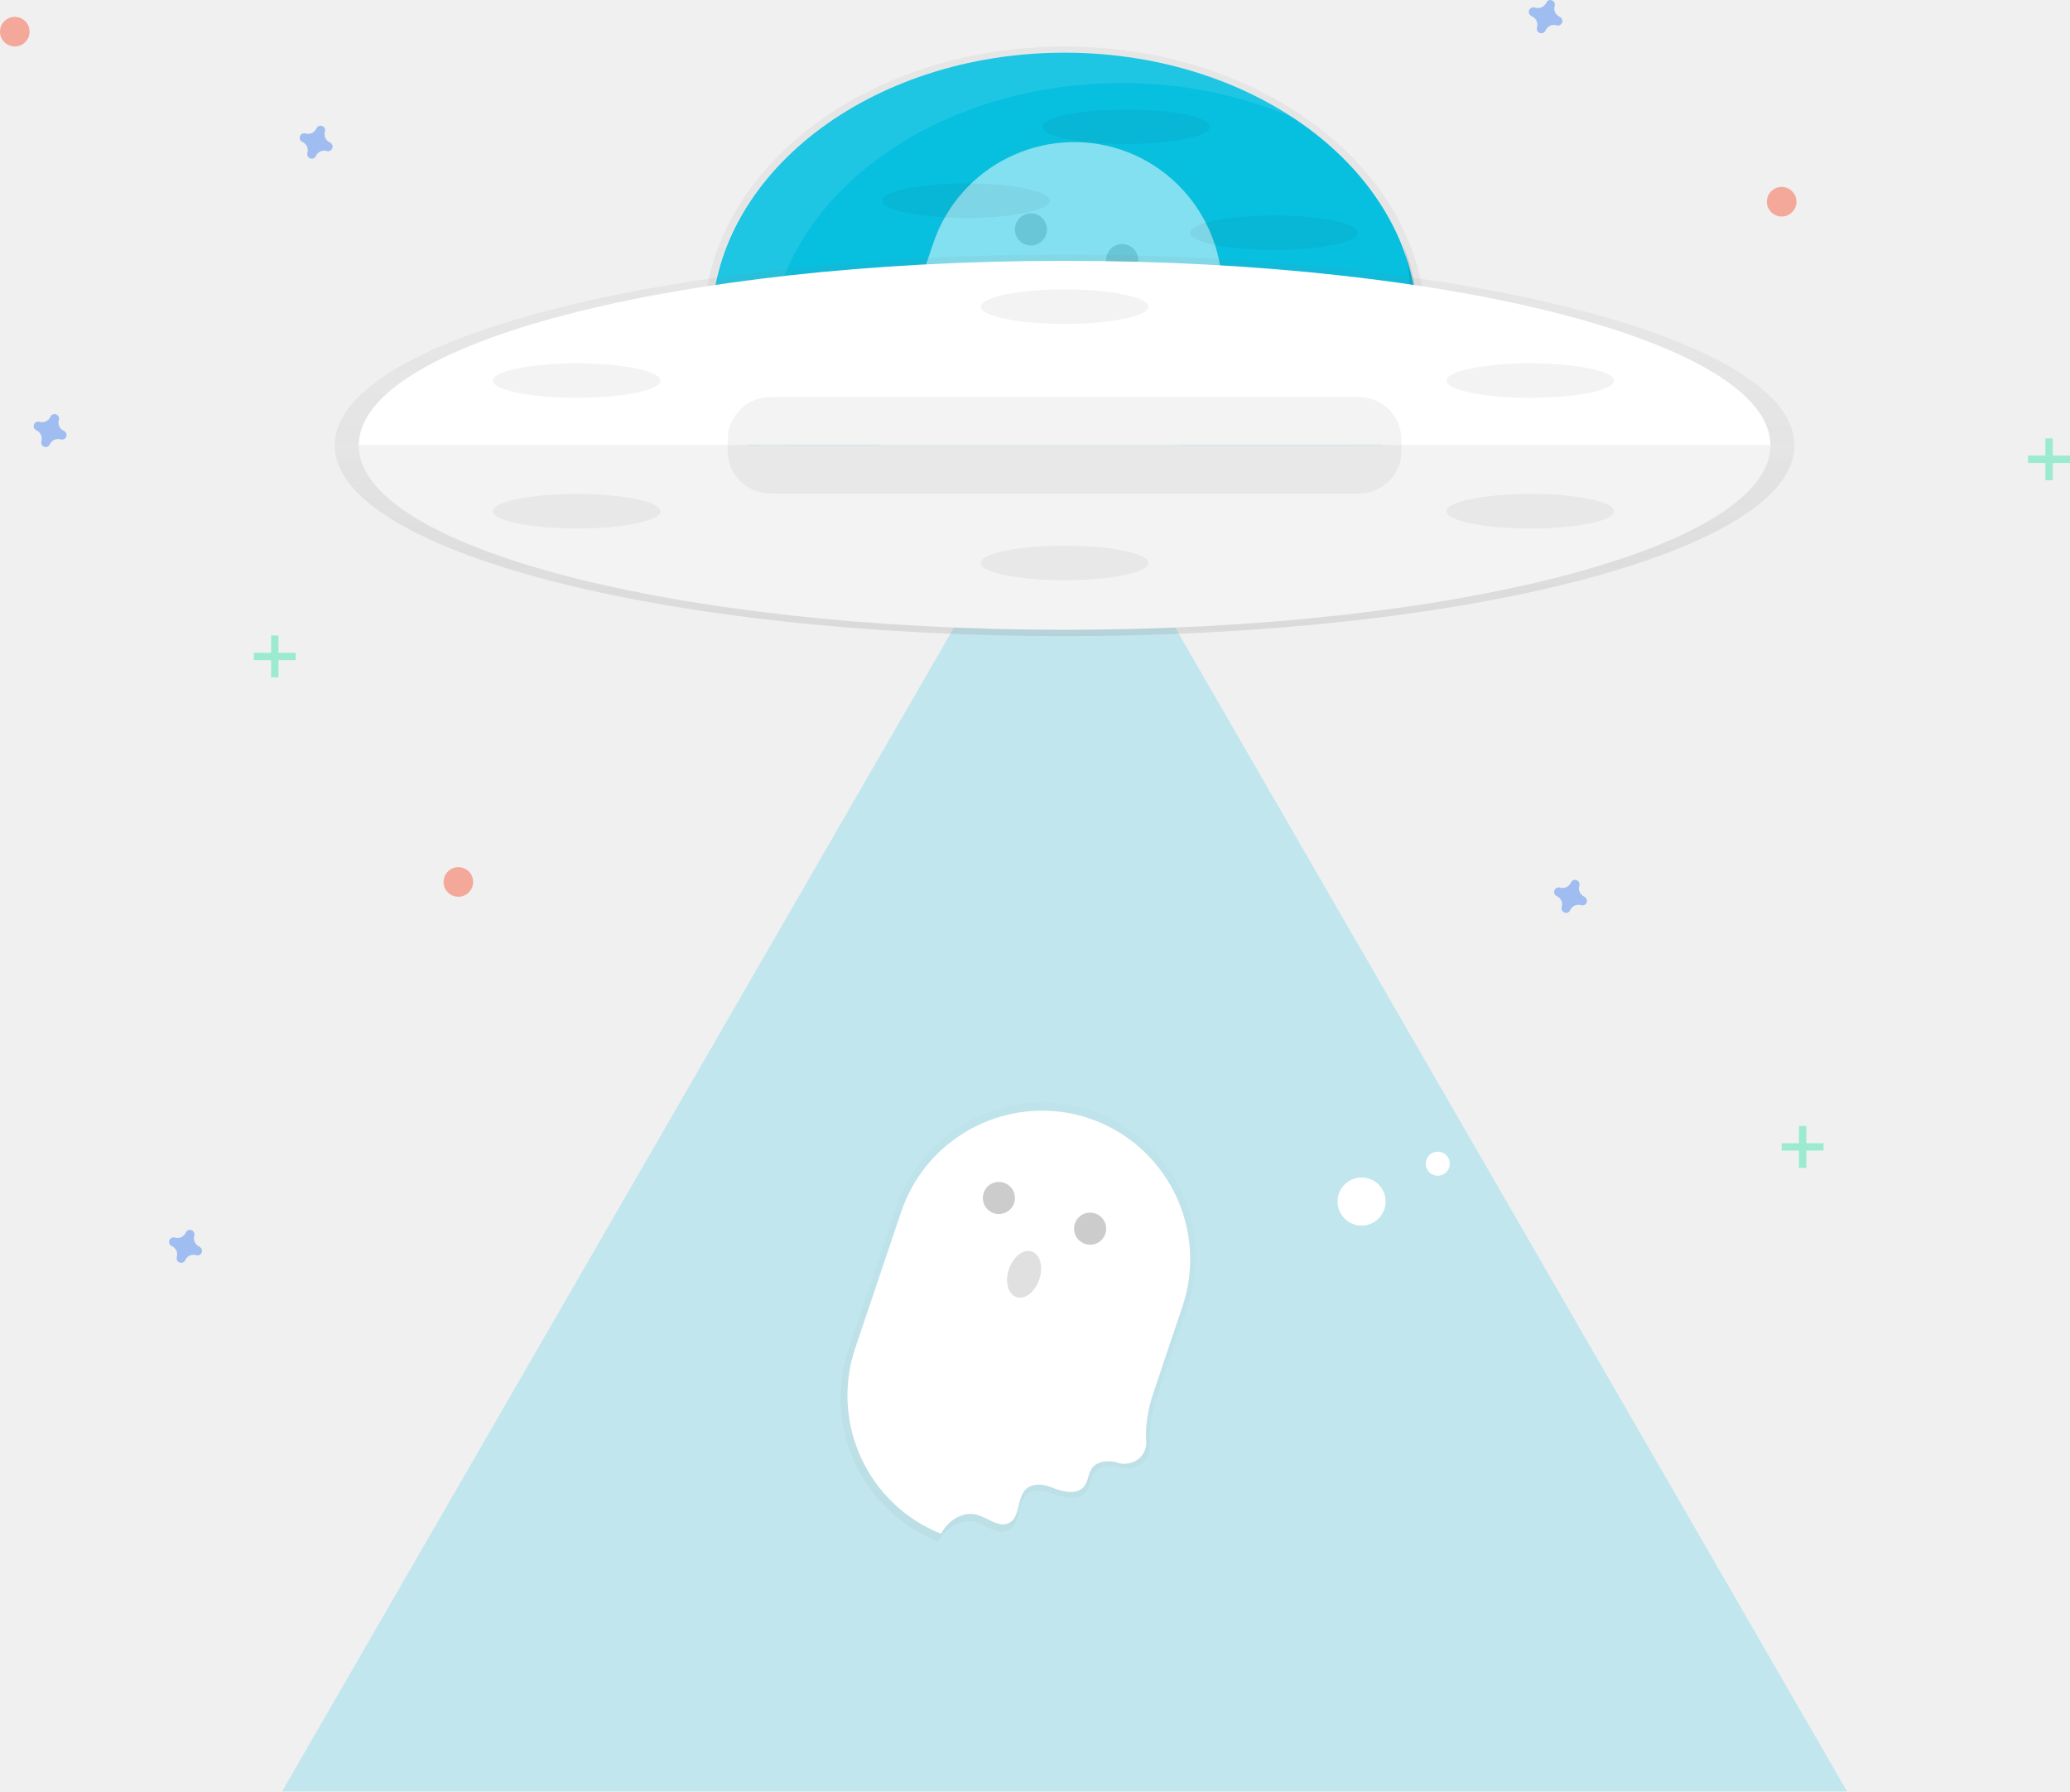
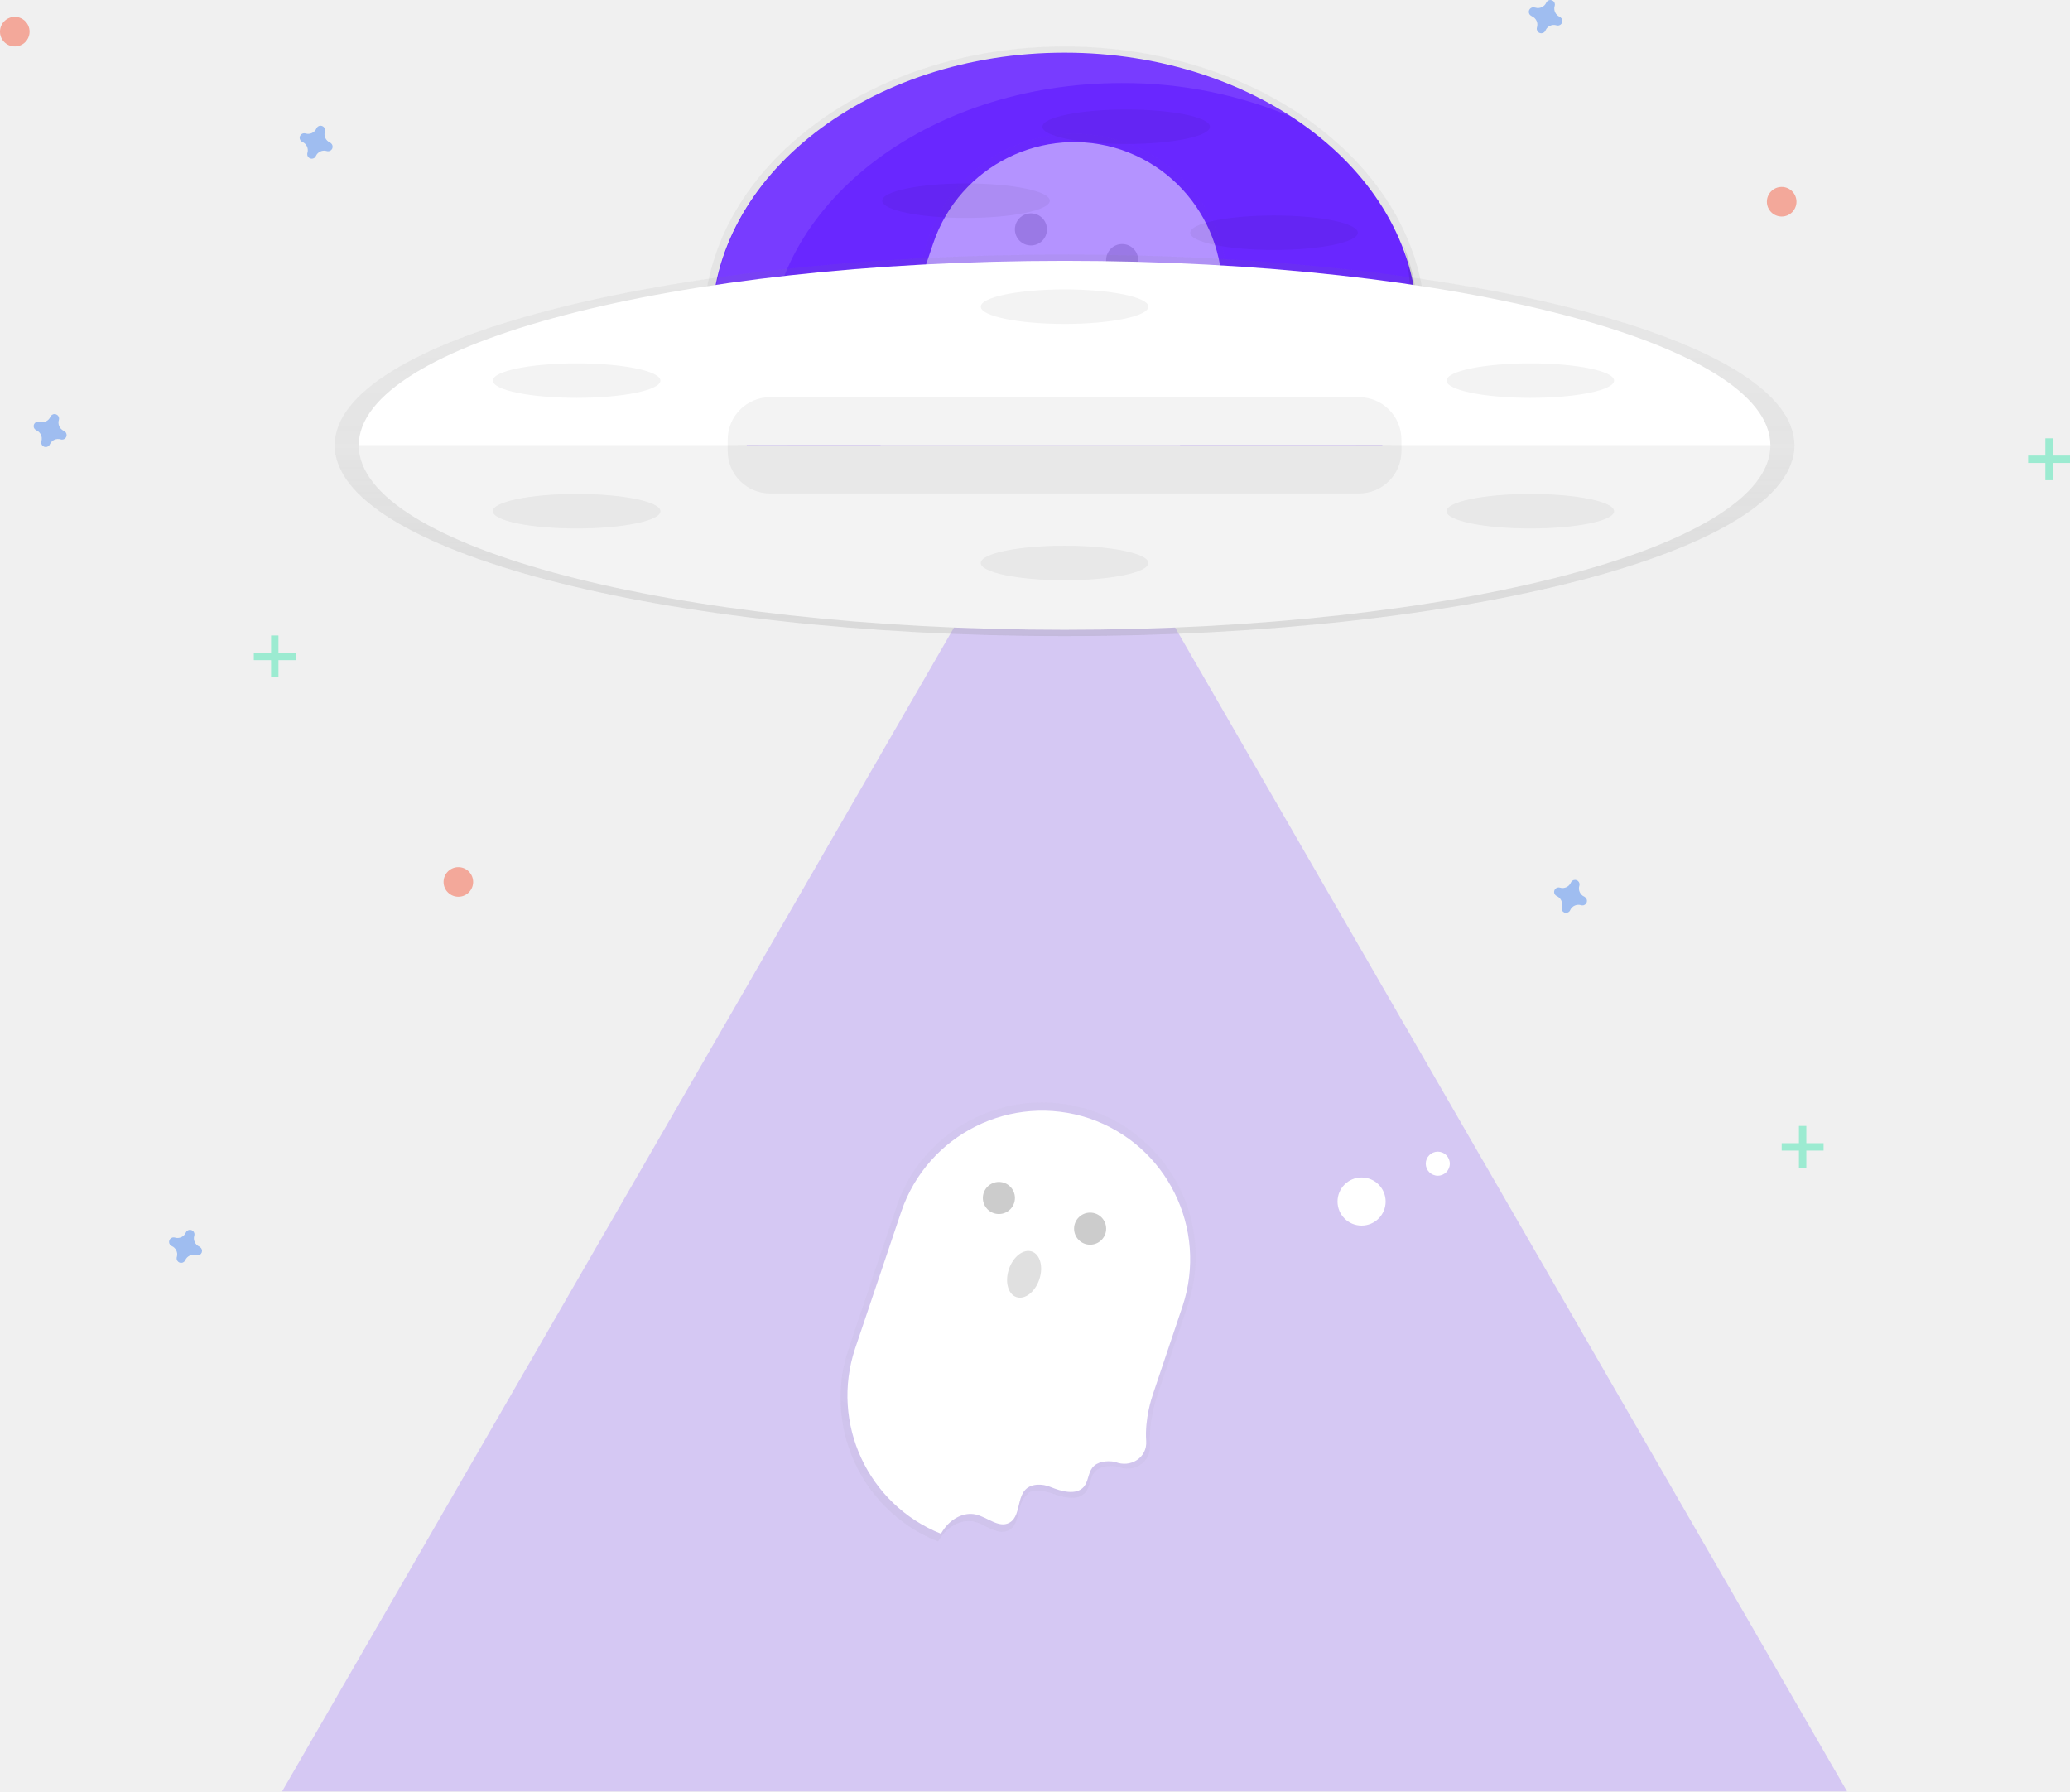
<svg xmlns="http://www.w3.org/2000/svg" xmlns:xlink="http://www.w3.org/1999/xlink" id="f698cf57-4f6b-4529-a39c-70592e247574" data-name="Layer 1" width="840" height="726.85" viewBox="0 0 840 726.85">
  <defs>
    <linearGradient id="aba94383-0ea8-4a3d-bf3d-6bf7d0bb624b" x1="432" y1="245.78" x2="432" y2="18.85" gradientUnits="userSpaceOnUse">
      <stop offset="0" stop-color="gray" stop-opacity="0.25" />
      <stop offset="0.54" stop-color="gray" stop-opacity="0.12" />
      <stop offset="1" stop-color="gray" stop-opacity="0.1" />
    </linearGradient>
    <linearGradient id="e6500262-d2e6-47ad-ace4-95109017cb85" x1="447.27" y1="1916.01" x2="447.27" y2="1730.58" gradientTransform="matrix(0.95, 0.32, -0.32, 0.95, 752.71, -1245.02)" xlink:href="#aba94383-0ea8-4a3d-bf3d-6bf7d0bb624b" />
    <linearGradient id="ba3c64e7-a915-4515-a2e7-88140805555d" x1="334.27" y1="1539.38" x2="334.27" y2="1353.95" gradientTransform="matrix(0.95, 0.32, -0.32, 0.95, 752.71, -1245.02)" xlink:href="#aba94383-0ea8-4a3d-bf3d-6bf7d0bb624b" />
    <linearGradient id="fa3dfd3f-e414-4f67-9974-b38d7e79cebc" x1="432" y1="258.09" x2="432" y2="103.27" xlink:href="#aba94383-0ea8-4a3d-bf3d-6bf7d0bb624b" />
  </defs>
  <g opacity="0.8">
    <ellipse cx="432" cy="132.31" rx="146.46" ry="113.46" fill="url(#aba94383-0ea8-4a3d-bf3d-6bf7d0bb624b)" />
  </g>
-   <ellipse cx="432" cy="132.31" rx="143.21" ry="110.94" fill="#07c0e0" />
+   <ellipse cx="432" cy="132.31" rx="143.21" ry="110.94" fill="#6927ff" />
  <path d="M491.94,231.21c0-61.27,64.11-110.94,143.2-110.94A175.54,175.54,0,0,1,706.5,135c-25.17-17-58.1-27.33-94.14-27.33-79.09,0-143.21,49.67-143.21,110.94,0,41.14,28.91,77.05,71.86,96.21C510.94,294.48,491.94,264.57,491.94,231.21Z" transform="translate(-180 -86.57)" fill="#fff" opacity="0.1" />
-   <polygon points="432 176.9 590.76 451.88 749.52 726.85 432 726.85 114.48 726.85 273.24 451.88 432 176.9" fill="#07c0e0" opacity="0.2" />
+   <polygon points="432 176.9 590.76 451.88 749.52 726.85 432 726.85 114.48 726.85 273.24 451.88 432 176.9" fill="#6927ff" opacity="0.2" />
  <g opacity="0.3">
    <path d="M649.67,652.79,662,616.2a62.66,62.66,0,0,0-23.2-70.89l.1-.06a61.48,61.48,0,0,0-15.79-8h0l-.17-.06-.19-.06h0a61.55,61.55,0,0,0-16.9-3.18,59.28,59.28,0,0,0-6.11,0,62.32,62.32,0,0,0-10.49,1.45c-1,.22-2,.47-2.91.74s-1.93.56-2.88.87c-1.9.63-3.77,1.34-5.6,2.15-.92.4-1.83.82-2.72,1.27a61.47,61.47,0,0,0-7.75,4.56c-.83.57-1.64,1.16-2.44,1.76a62,62,0,0,0-21.24,29.6L524.33,634a61.86,61.86,0,0,0-2.68,28.12c.2,1.45.45,2.89.74,4.32s.65,2.84,1,4.24c.27.93.55,1.86.86,2.78.46,1.37,1,2.74,1.51,4.08.37.89.76,1.78,1.17,2.66.81,1.75,1.71,3.46,2.68,5.13s2,3.3,3.16,4.88c.84,1.18,1.73,2.34,2.65,3.46,1.24,1.5,2.54,3,3.92,4.33a61.81,61.81,0,0,0,21,13.89h0l0,0,.34.14a21.66,21.66,0,0,1,1.4-2.17c3-4.11,8.22-7,13.19-5.92.36.08.72.19,1.08.3,2.52.89,5,2.48,7.43,3.26a6.66,6.66,0,0,0,5.61-.07c4.86-2.59,3.06-10.76,7.23-14.34a6.5,6.5,0,0,1,.61-.46,1.88,1.88,0,0,1-.16-.23c3.22-2,7.68-.67,11.39.62,4,1.41,9.22,2.36,12-.91,1.88-2.24,1.74-5.65,3.53-8,2.08-2.7,6-3,9.39-2.52l.17.05c6.5,2.68,13.6-1.77,13.1-8.78C646.06,663.51,649,654.7,649.67,652.79Z" transform="translate(-180 -86.57)" fill="url(#e6500262-d2e6-47ad-ace4-95109017cb85)" />
  </g>
  <path d="M563.21,706.78c2.92-4,7.93-6.8,12.73-5.71s9.35,5.66,13.62,3.37c5.84-3.12,1.7-14.59,11.18-15.44a12.44,12.44,0,0,1,5.77,1c4,1.63,10.26,3.47,13.34-.2,1.81-2.16,1.68-5.45,3.41-7.69,2-2.6,5.81-2.93,9.06-2.43l.16.05c6.27,2.59,13.13-1.71,12.64-8.47-.63-9,2.23-17.48,2.85-19.32l11.88-35.31A60.38,60.38,0,0,0,622,540.34h0a60.38,60.38,0,0,0-76.27,37.86L527,633.73a60.39,60.39,0,0,0,34.82,75.15A21.47,21.47,0,0,1,563.21,706.78Z" transform="translate(-180 -86.57)" fill="#fff" />
  <circle cx="405.35" cy="486.08" r="6.51" opacity="0.2" />
  <circle cx="442.37" cy="498.53" r="6.51" opacity="0.2" />
  <ellipse cx="595.55" cy="603.56" rx="9.76" ry="6.51" transform="translate(-346.41 888.98) rotate(-71.4)" fill="#e0e0e0" />
  <circle cx="552.53" cy="487.52" r="9.76" fill="#fff" />
  <circle cx="583.45" cy="472.17" r="4.88" fill="#fff" />
  <g opacity="0.5">
    <g opacity="0.3">
      <path d="M662.67,259.79,675,223.2a62.66,62.66,0,0,0-23.2-70.89l.1-.06a61.48,61.48,0,0,0-15.79-8h0l-.17-.06-.19-.06h0a61.55,61.55,0,0,0-16.9-3.18,59.28,59.28,0,0,0-6.11,0,62.32,62.32,0,0,0-10.49,1.45c-1,.22-2,.47-2.91.74s-1.93.56-2.88.87c-1.9.63-3.77,1.34-5.6,2.15-.92.4-1.83.82-2.72,1.27a61.47,61.47,0,0,0-7.75,4.56c-.83.57-1.64,1.16-2.44,1.76a62,62,0,0,0-21.24,29.6L537.33,241a61.86,61.86,0,0,0-2.68,28.12c.2,1.45.45,2.89.74,4.32s.65,2.84,1,4.24c.27.93.55,1.86.86,2.78.46,1.37,1,2.74,1.51,4.08.37.89.76,1.78,1.17,2.66.81,1.75,1.71,3.46,2.68,5.13s2,3.3,3.16,4.88c.84,1.18,1.73,2.34,2.65,3.46,1.24,1.5,2.54,2.95,3.92,4.33a61.81,61.81,0,0,0,21,13.89h0l0,0,.34.14a21.66,21.66,0,0,1,1.4-2.17c3-4.11,8.22-7,13.19-5.92.36.08.72.19,1.08.3,2.52.89,5,2.48,7.43,3.26a6.66,6.66,0,0,0,5.61-.07c4.86-2.59,3.06-10.76,7.23-14.34a6.5,6.5,0,0,1,.61-.46,1.88,1.88,0,0,1-.16-.23c3.22-2,7.68-.67,11.39.62,4,1.41,9.22,2.36,12-.91,1.88-2.24,1.74-5.65,3.53-8,2.08-2.7,6-3,9.39-2.52l.17,0c6.5,2.68,13.6-1.77,13.1-8.78C659.06,270.51,662,261.7,662.67,259.79Z" transform="translate(-180 -86.57)" fill="url(#ba3c64e7-a915-4515-a2e7-88140805555d)" />
    </g>
    <path d="M576.21,313.78c2.92-4,7.93-6.8,12.73-5.71s9.35,5.66,13.62,3.37c5.84-3.12,1.7-14.59,11.18-15.44a12.44,12.44,0,0,1,5.77,1c4,1.63,10.26,3.47,13.34-.2,1.81-2.16,1.68-5.45,3.41-7.69,2-2.6,5.81-2.93,9.06-2.43l.16.05c6.27,2.59,13.13-1.71,12.64-8.47-.63-9,2.23-17.48,2.85-19.32l11.88-35.31A60.38,60.38,0,0,0,635,147.34h0a60.38,60.38,0,0,0-76.27,37.86L540,240.73a60.39,60.39,0,0,0,34.82,75.15A21.47,21.47,0,0,1,576.21,313.78Z" transform="translate(-180 -86.57)" fill="#fff" />
    <circle cx="418.35" cy="93.08" r="6.51" opacity="0.2" />
    <circle cx="455.37" cy="105.53" r="6.51" opacity="0.2" />
  </g>
  <path d="M749.52,186A87.52,87.52,0,0,1,752.31,208c0,61.27-64.11,110.94-143.2,110.94C544.38,318.9,489.69,285.64,472,240c13.14,50.77,71,89,140.41,89,79.09,0,143.21-49.67,143.21-110.94A88.16,88.16,0,0,0,749.52,186Z" transform="translate(-180 -86.57)" opacity="0.1" />
  <g opacity="0.8">
    <ellipse cx="432" cy="180.68" rx="296.18" ry="77.41" fill="url(#fa3dfd3f-e414-4f67-9974-b38d7e79cebc)" />
  </g>
  <path d="M612,192.4c-158.18,0-286.42,33.51-286.42,74.86H898.42C898.42,225.91,770.18,192.4,612,192.4Z" transform="translate(-180 -86.57)" fill="#fff" />
  <path d="M612,342.11c158.18,0,286.42-33.51,286.42-74.85H325.58C325.58,308.6,453.82,342.11,612,342.11Z" transform="translate(-180 -86.57)" fill="#fff" />
  <path d="M612,342.11c158.18,0,286.42-33.51,286.42-74.85H325.58C325.58,308.6,453.82,342.11,612,342.11Z" transform="translate(-180 -86.57)" opacity="0.05" />
  <rect x="295.3" y="161.15" width="273.4" height="39.06" rx="17.22" opacity="0.05" />
  <path d="M313.89,144.38a3.68,3.68,0,0,1-2.05-4.44,1.86,1.86,0,0,0,.08-.41h0a1.84,1.84,0,0,0-3.31-1.22h0a1.82,1.82,0,0,0-.2.36,3.67,3.67,0,0,1-4.44,2.05,2,2,0,0,0-.41-.08h0a1.84,1.84,0,0,0-1.22,3.31h0a1.62,1.62,0,0,0,.36.21,3.68,3.68,0,0,1,2.05,4.44,1.89,1.89,0,0,0-.08.4h0a1.84,1.84,0,0,0,3.31,1.23h0a1.65,1.65,0,0,0,.2-.37,3.67,3.67,0,0,1,4.44-2,2,2,0,0,0,.41.08h0a1.84,1.84,0,0,0,1.22-3.31h0A1.62,1.62,0,0,0,313.89,144.38Z" transform="translate(-180 -86.57)" fill="#4d8af0" opacity="0.5" />
  <path d="M822.89,450.38a3.68,3.68,0,0,1-2-4.44,1.86,1.86,0,0,0,.08-.41h0a1.84,1.84,0,0,0-3.31-1.22h0a1.82,1.82,0,0,0-.2.36,3.67,3.67,0,0,1-4.44,2.05,2,2,0,0,0-.41-.08h0a1.84,1.84,0,0,0-1.22,3.31h0a1.62,1.62,0,0,0,.36.21,3.68,3.68,0,0,1,2,4.44,1.89,1.89,0,0,0-.08.4h0a1.84,1.84,0,0,0,3.31,1.23h0a1.65,1.65,0,0,0,.2-.37,3.67,3.67,0,0,1,4.44-2,2,2,0,0,0,.41.08h0a1.84,1.84,0,0,0,1.22-3.31h0A1.62,1.62,0,0,0,822.89,450.38Z" transform="translate(-180 -86.57)" fill="#4d8af0" opacity="0.5" />
  <path d="M260.89,592.38a3.68,3.68,0,0,1-2.05-4.44,1.86,1.86,0,0,0,.08-.41h0a1.84,1.84,0,0,0-3.31-1.22h0a1.82,1.82,0,0,0-.2.36,3.67,3.67,0,0,1-4.44,2.05,2,2,0,0,0-.41-.08h0a1.84,1.84,0,0,0-1.22,3.31h0a1.62,1.62,0,0,0,.36.21,3.68,3.68,0,0,1,2.05,4.44,1.89,1.89,0,0,0-.08.4h0a1.84,1.84,0,0,0,3.31,1.23h0a1.65,1.65,0,0,0,.2-.37,3.67,3.67,0,0,1,4.44-2,2,2,0,0,0,.41.08h0a1.84,1.84,0,0,0,1.22-3.31h0A1.62,1.62,0,0,0,260.89,592.38Z" transform="translate(-180 -86.57)" fill="#4d8af0" opacity="0.5" />
  <path d="M205.89,261.38a3.68,3.68,0,0,1-2-4.44,1.86,1.86,0,0,0,.08-.41h0a1.84,1.84,0,0,0-3.31-1.22h0a1.82,1.82,0,0,0-.2.36,3.67,3.67,0,0,1-4.44,2.05,2,2,0,0,0-.41-.08h0a1.84,1.84,0,0,0-1.22,3.31h0a1.62,1.62,0,0,0,.36.21,3.68,3.68,0,0,1,2.05,4.44,1.89,1.89,0,0,0-.08.4h0a1.84,1.84,0,0,0,3.31,1.23h0a1.65,1.65,0,0,0,.2-.37,3.67,3.67,0,0,1,4.44-2,2,2,0,0,0,.41.08h0a1.84,1.84,0,0,0,1.22-3.31h0A1.62,1.62,0,0,0,205.89,261.38Z" transform="translate(-180 -86.57)" fill="#4d8af0" opacity="0.5" />
  <path d="M812.89,93.38a3.68,3.68,0,0,1-2-4.44,1.86,1.86,0,0,0,.08-.41h0a1.84,1.84,0,0,0-3.31-1.22h0a1.82,1.82,0,0,0-.2.36,3.67,3.67,0,0,1-4.44,2,2,2,0,0,0-.41-.08h0A1.84,1.84,0,0,0,801.34,93h0a1.62,1.62,0,0,0,.36.21,3.68,3.68,0,0,1,2,4.44,1.89,1.89,0,0,0-.08.4h0A1.84,1.84,0,0,0,807,99.23h0a1.65,1.65,0,0,0,.2-.37,3.67,3.67,0,0,1,4.44-2,2,2,0,0,0,.41.08h0a1.84,1.84,0,0,0,1.22-3.31h0A1.62,1.62,0,0,0,812.89,93.38Z" transform="translate(-180 -86.57)" fill="#4d8af0" opacity="0.5" />
  <g opacity="0.5">
    <rect x="110" y="257.85" width="3" height="17" fill="#47e6b1" />
    <rect x="290" y="344.43" width="3" height="17" transform="translate(464.43 -25.15) rotate(90)" fill="#47e6b1" />
  </g>
  <g opacity="0.5">
    <rect x="830" y="177.85" width="3" height="17" fill="#47e6b1" />
    <rect x="1010" y="264.43" width="3" height="17" transform="translate(1104.43 -825.15) rotate(90)" fill="#47e6b1" />
  </g>
  <g opacity="0.5">
    <rect x="730" y="456.85" width="3" height="17" fill="#47e6b1" />
    <rect x="910" y="543.43" width="3" height="17" transform="translate(1283.43 -446.15) rotate(90)" fill="#47e6b1" />
  </g>
  <circle cx="723" cy="81.85" r="6" fill="#f55f44" opacity="0.5" />
  <circle cx="6" cy="12.85" r="6" fill="#f55f44" opacity="0.5" />
  <circle cx="186" cy="357.85" r="6" fill="#f55f44" opacity="0.5" />
  <ellipse cx="234" cy="154.43" rx="34" ry="7" opacity="0.05" />
  <ellipse cx="234" cy="207.43" rx="34" ry="7" opacity="0.05" />
  <ellipse cx="621" cy="154.43" rx="34" ry="7" opacity="0.05" />
  <ellipse cx="621" cy="207.43" rx="34" ry="7" opacity="0.05" />
  <ellipse cx="432" cy="124.43" rx="34" ry="7" opacity="0.05" />
  <ellipse cx="457" cy="51.43" rx="34" ry="7" opacity="0.05" />
  <ellipse cx="392" cy="81.43" rx="34" ry="7" opacity="0.05" />
  <ellipse cx="517" cy="94.43" rx="34" ry="7" opacity="0.05" />
  <ellipse cx="432" cy="228.43" rx="34" ry="7" opacity="0.05" />
</svg>
